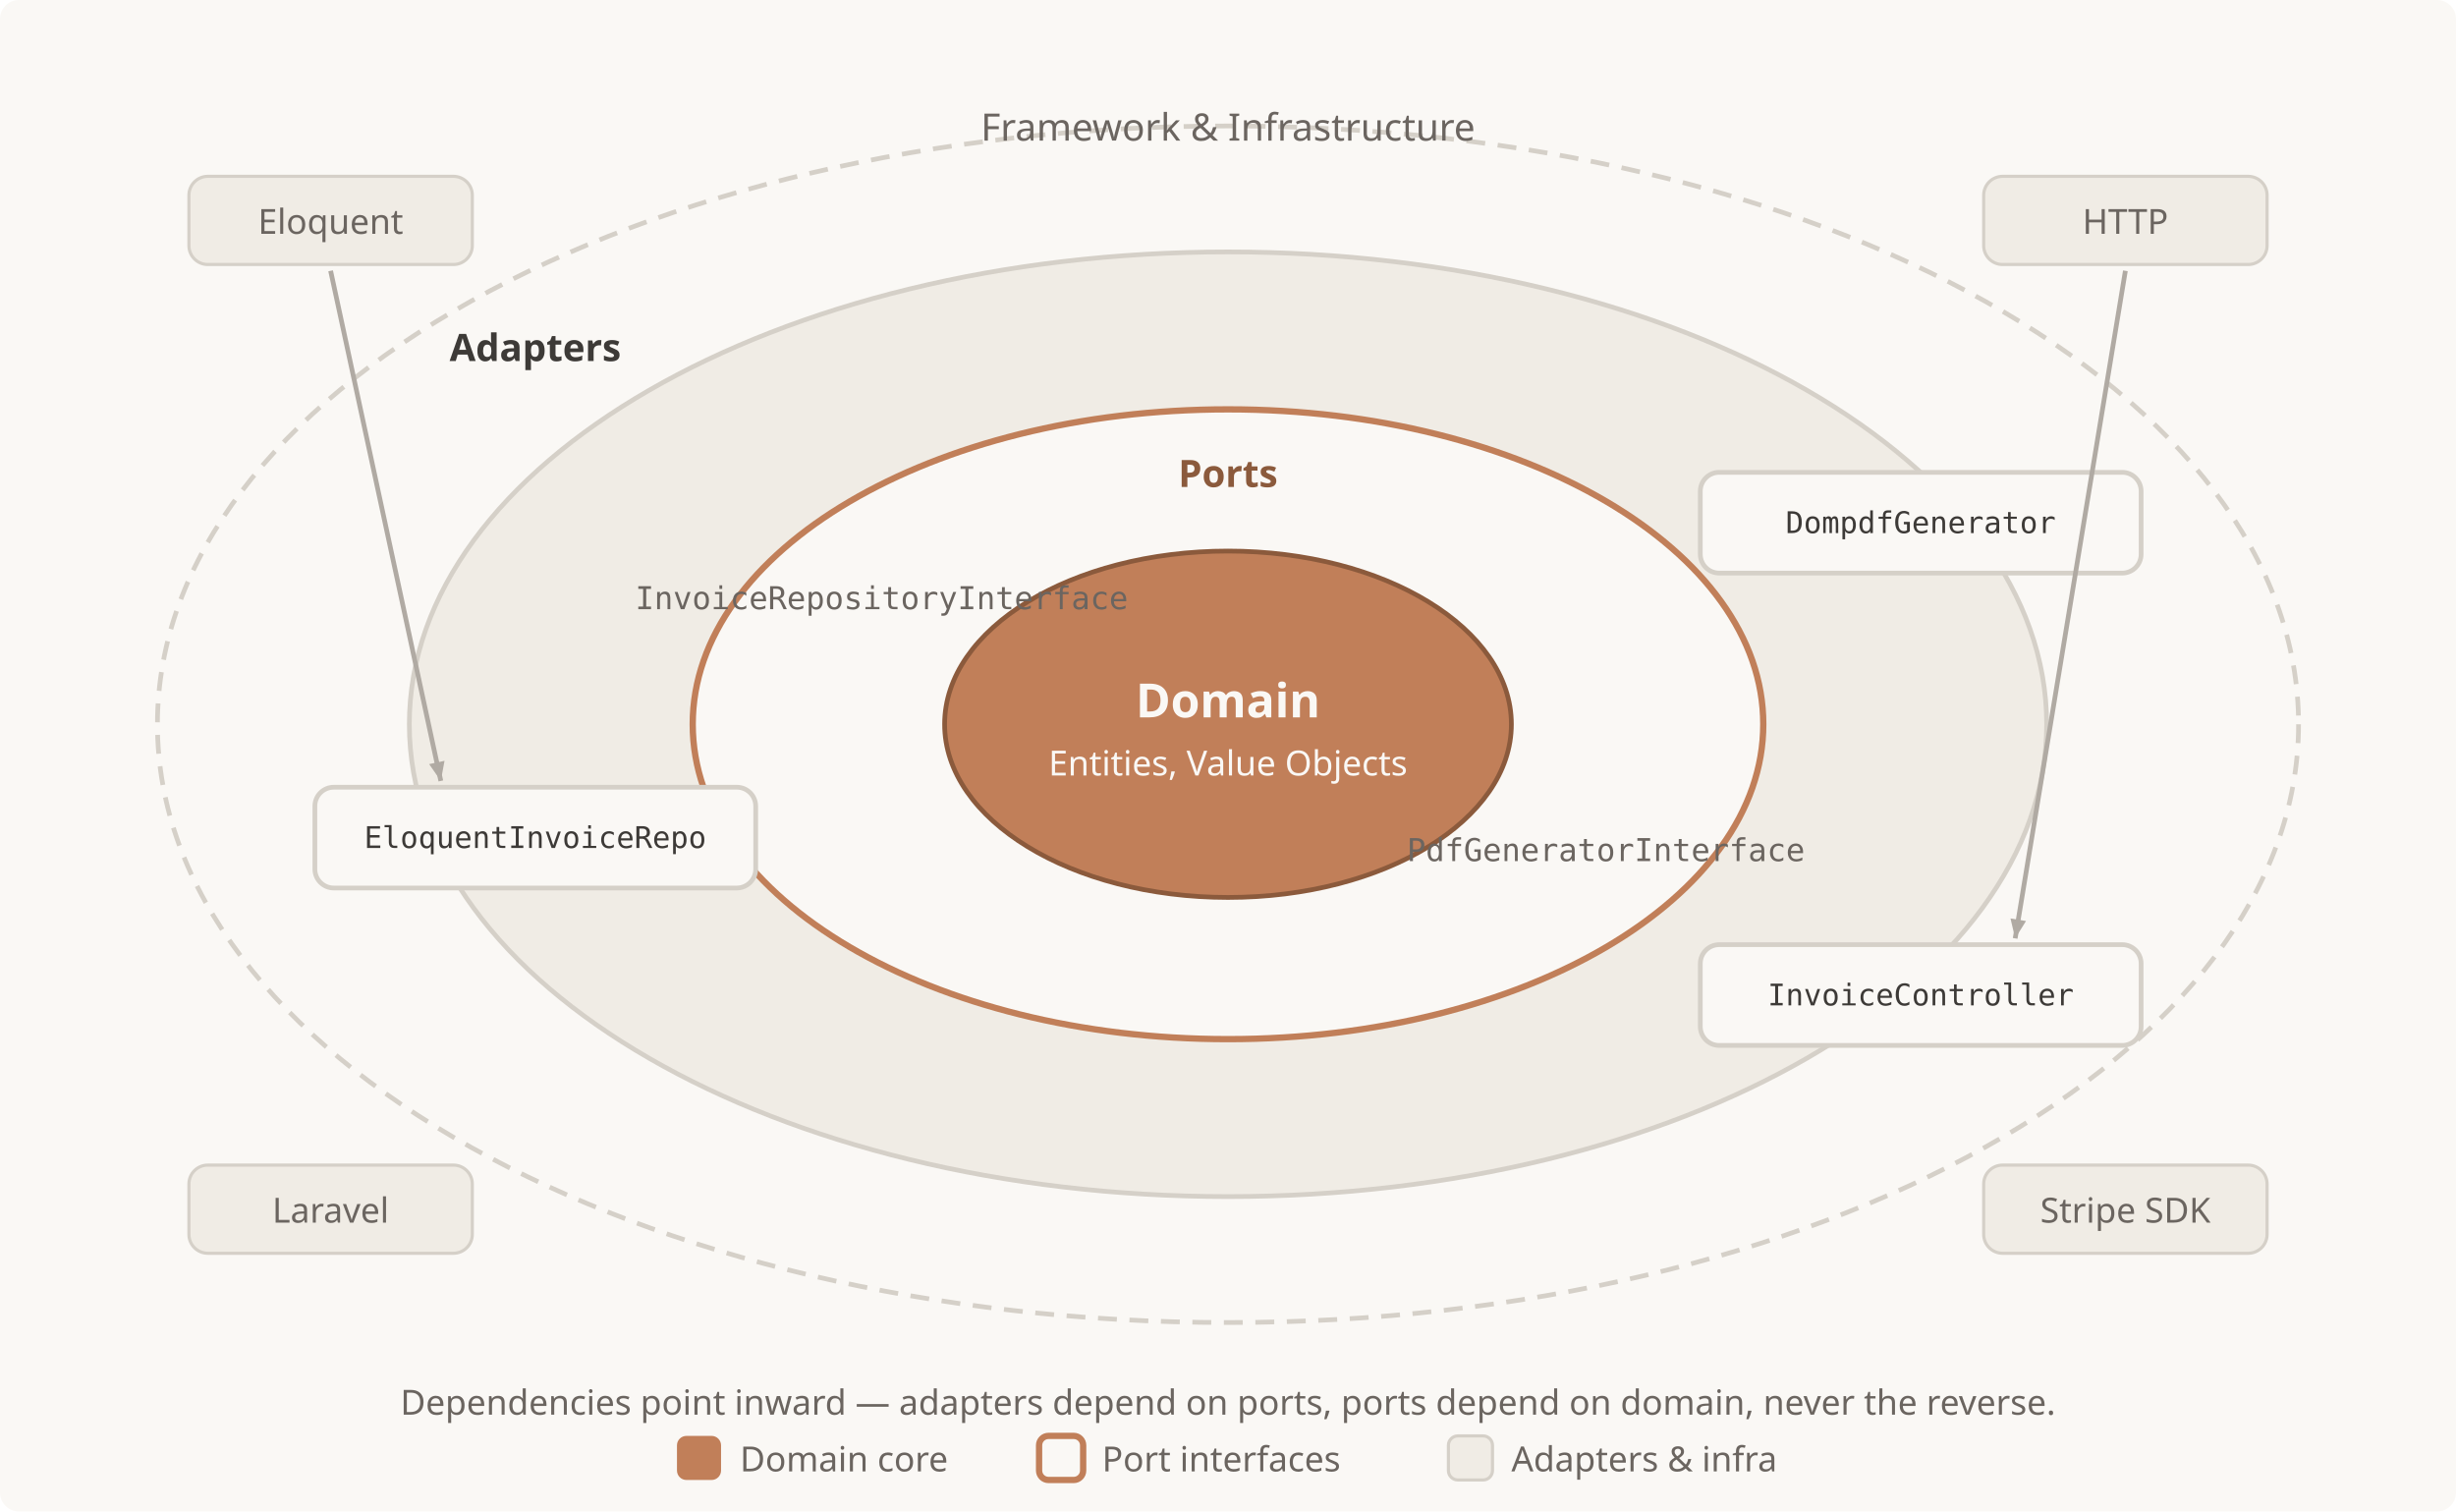
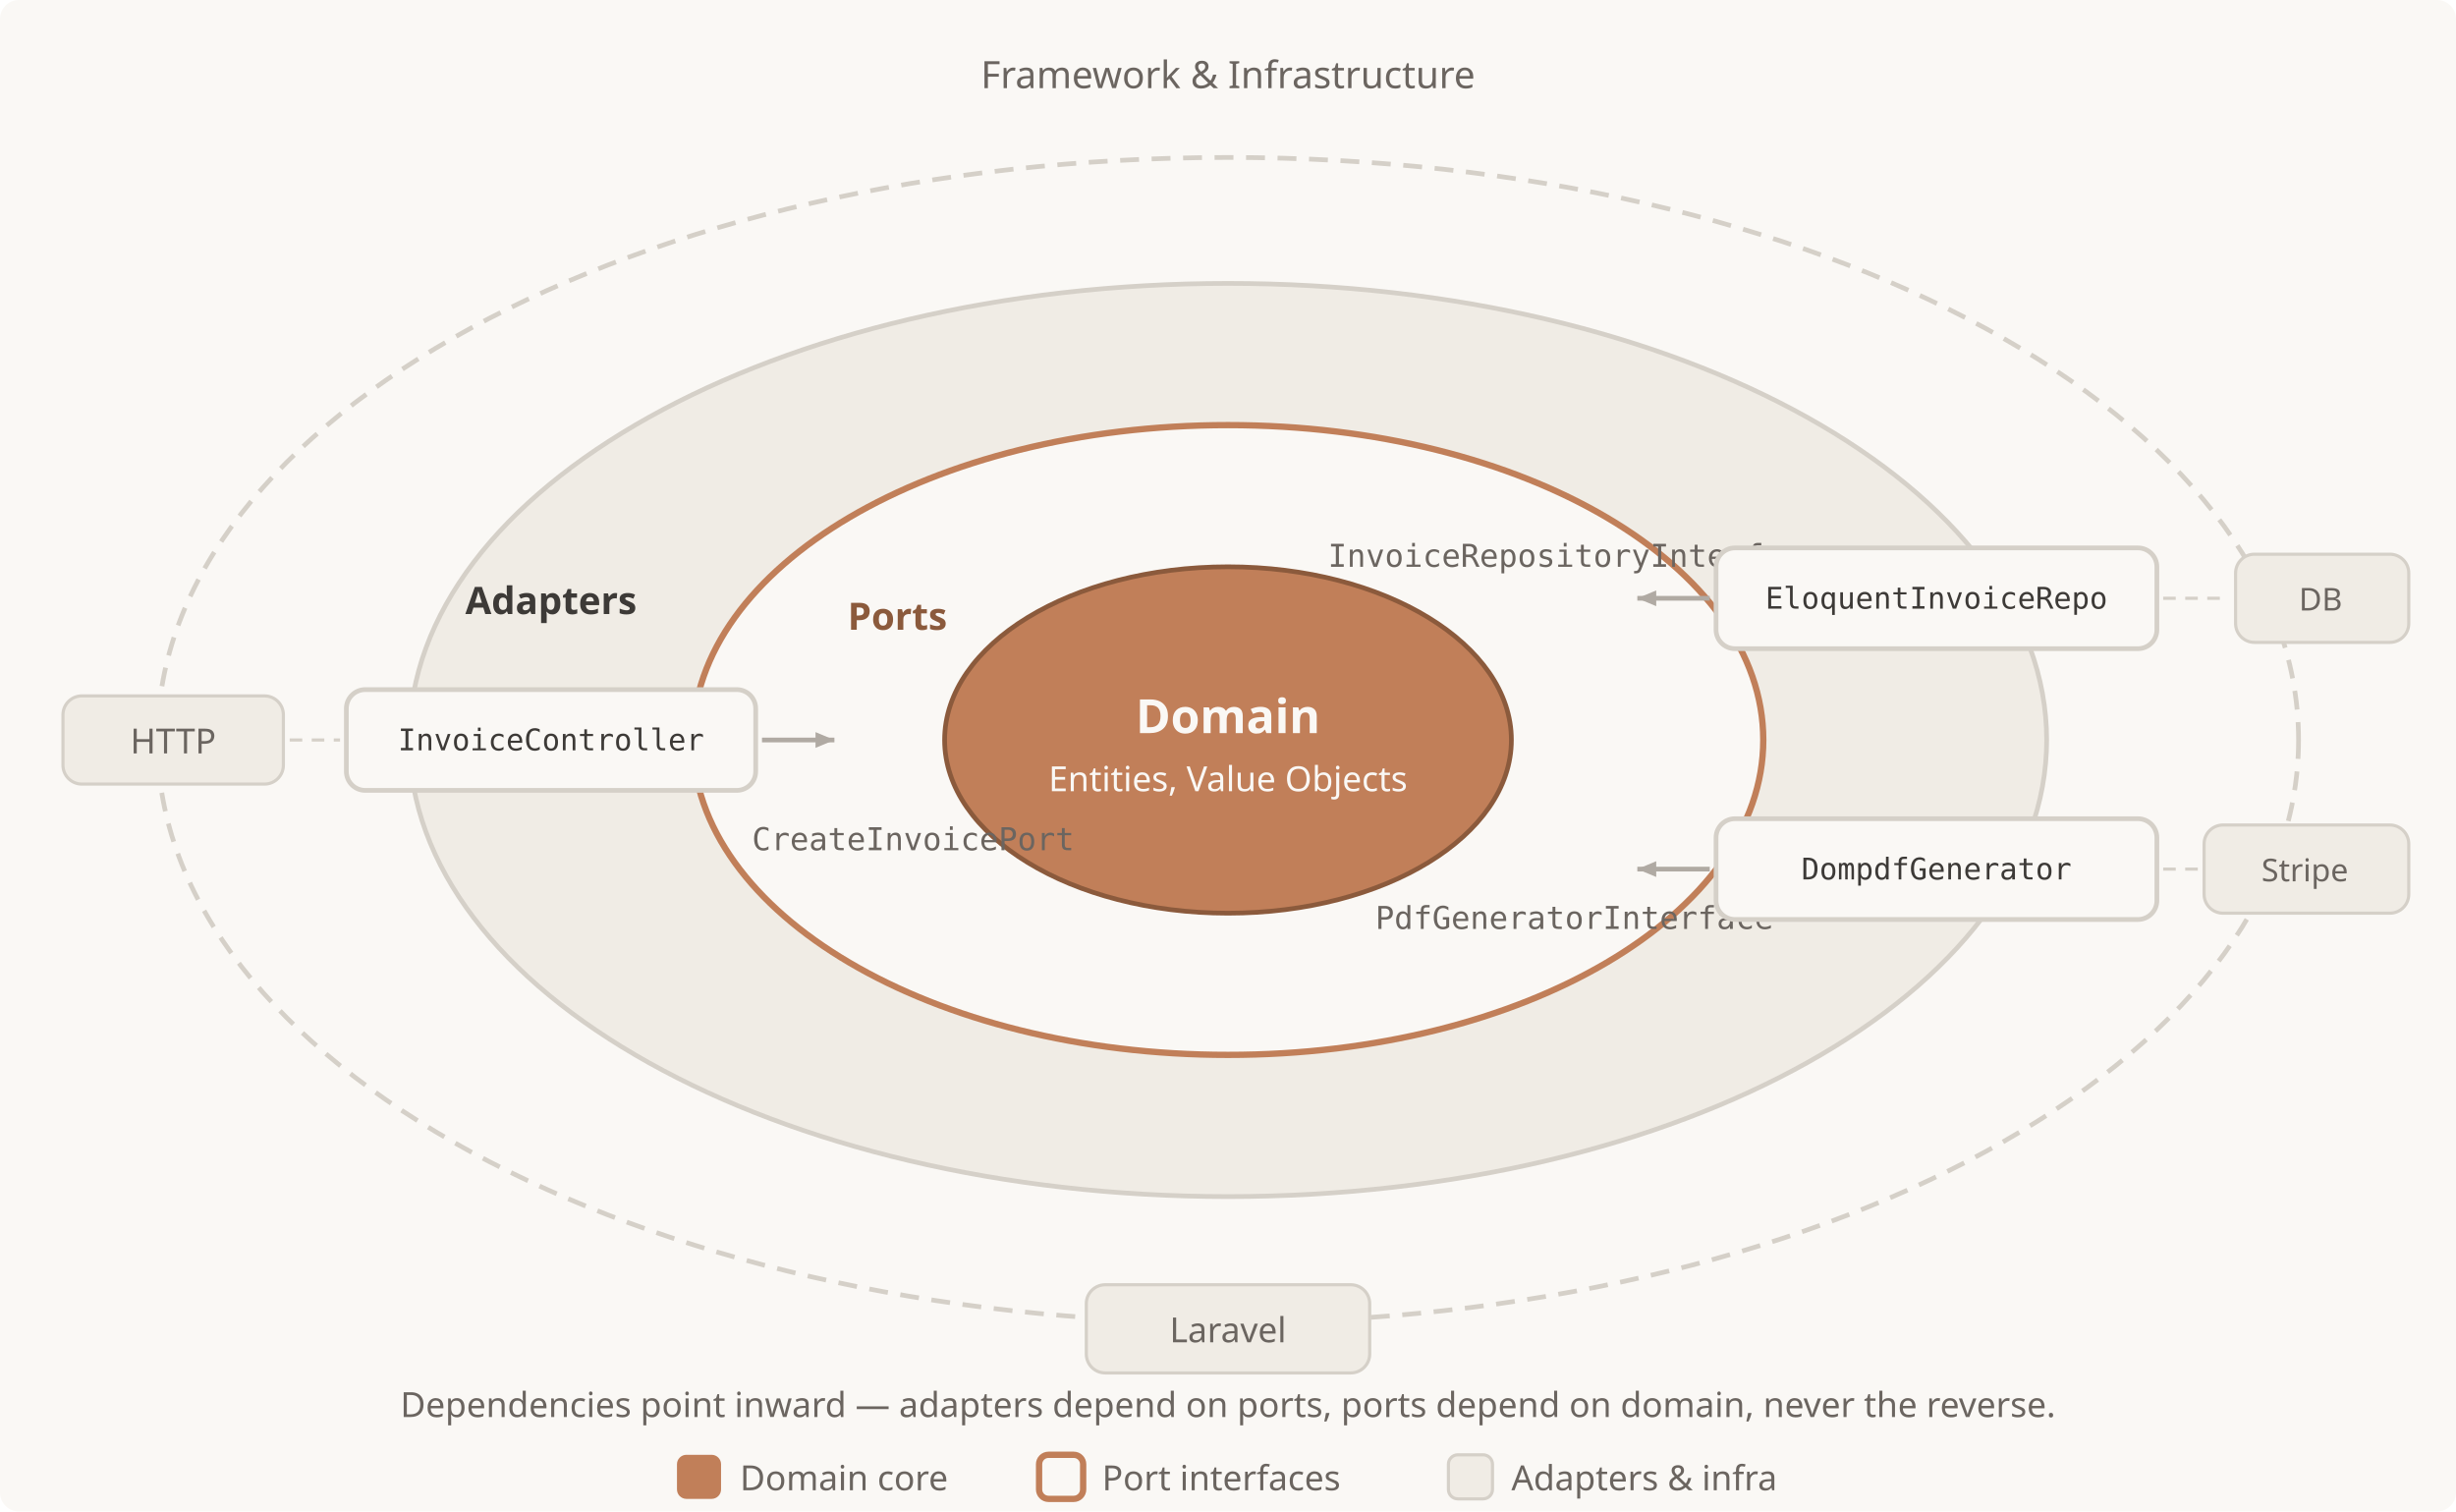
<svg xmlns="http://www.w3.org/2000/svg" viewBox="0 0 780 480" role="img" aria-label="Hexagonal architecture diagram showing domain core surrounded by port interfaces and infrastructure adapters">
-   <rect width="780" height="480" fill="#faf8f5" rx="6" />
-   <ellipse cx="390" cy="230" rx="340" ry="190" fill="none" stroke="#d5d0c8" stroke-width="1.5" stroke-dasharray="6 4" />
-   <ellipse cx="390" cy="230" rx="260" ry="150" fill="#f0ece5" stroke="#d5d0c8" stroke-width="1.5" />
-   <ellipse cx="390" cy="230" rx="170" ry="100" fill="#faf8f5" stroke="#c17f59" stroke-width="2" />
-   <ellipse cx="390" cy="230" rx="90" ry="55" fill="#c17f59" stroke="#8b5a3c" stroke-width="1.5" />
-   <text x="390" y="222" text-anchor="middle" dominant-baseline="central" font-family="DM Sans, Segoe UI, system-ui, sans-serif" font-size="15" fill="#faf8f5" font-weight="600">Domain</text>
-   <text x="390" y="242" text-anchor="middle" dominant-baseline="central" font-family="DM Sans, Segoe UI, system-ui, sans-serif" font-size="11" fill="#faf8f5">Entities, Value Objects</text>
-   <text x="390" y="150" text-anchor="middle" dominant-baseline="central" font-family="DM Sans, Segoe UI, system-ui, sans-serif" font-size="12" fill="#8b5a3c" font-weight="600">Ports</text>
-   <text x="280" y="190" text-anchor="middle" dominant-baseline="central" font-family="JetBrains Mono, Fira Code, monospace" font-size="10" fill="#6b6560">InvoiceRepositoryInterface</text>
-   <text x="510" y="270" text-anchor="middle" dominant-baseline="central" font-family="JetBrains Mono, Fira Code, monospace" font-size="10" fill="#6b6560">PdfGeneratorInterface</text>
-   <text x="170" y="110" text-anchor="middle" dominant-baseline="central" font-family="DM Sans, Segoe UI, system-ui, sans-serif" font-size="12" fill="#3d3a37" font-weight="600">Adapters</text>
-   <rect x="100" y="250" width="140" height="32" rx="6" fill="#faf8f5" stroke="#d5d0c8" stroke-width="1.5" />
-   <text x="170" y="266" text-anchor="middle" dominant-baseline="central" font-family="JetBrains Mono, Fira Code, monospace" font-size="9.5" fill="#3d3a37">EloquentInvoiceRepo</text>
-   <rect x="540" y="150" width="140" height="32" rx="6" fill="#faf8f5" stroke="#d5d0c8" stroke-width="1.5" />
-   <text x="610" y="166" text-anchor="middle" dominant-baseline="central" font-family="JetBrains Mono, Fira Code, monospace" font-size="9.5" fill="#3d3a37">DompdfGenerator</text>
-   <rect x="540" y="300" width="140" height="32" rx="6" fill="#faf8f5" stroke="#d5d0c8" stroke-width="1.5" />
-   <text x="610" y="316" text-anchor="middle" dominant-baseline="central" font-family="JetBrains Mono, Fira Code, monospace" font-size="9.5" fill="#3d3a37">InvoiceController</text>
-   <text x="390" y="40" text-anchor="middle" dominant-baseline="central" font-family="DM Sans, Segoe UI, system-ui, sans-serif" font-size="12" fill="#6b6560">Framework &amp; Infrastructure</text>
-   <rect x="60" y="56" width="90" height="28" rx="6" fill="#f0ece5" stroke="#d5d0c8" stroke-width="1" />
-   <text x="105" y="70" text-anchor="middle" dominant-baseline="central" font-family="DM Sans, Segoe UI, system-ui, sans-serif" font-size="11" fill="#6b6560">Eloquent</text>
-   <rect x="630" y="56" width="90" height="28" rx="6" fill="#f0ece5" stroke="#d5d0c8" stroke-width="1" />
-   <text x="675" y="70" text-anchor="middle" dominant-baseline="central" font-family="DM Sans, Segoe UI, system-ui, sans-serif" font-size="11" fill="#6b6560">HTTP</text>
-   <rect x="60" y="370" width="90" height="28" rx="6" fill="#f0ece5" stroke="#d5d0c8" stroke-width="1" />
-   <text x="105" y="384" text-anchor="middle" dominant-baseline="central" font-family="DM Sans, Segoe UI, system-ui, sans-serif" font-size="11" fill="#6b6560">Laravel</text>
-   <rect x="630" y="370" width="90" height="28" rx="6" fill="#f0ece5" stroke="#d5d0c8" stroke-width="1" />
-   <text x="675" y="384" text-anchor="middle" dominant-baseline="central" font-family="DM Sans, Segoe UI, system-ui, sans-serif" font-size="11" fill="#6b6560">Stripe SDK</text>
  <defs>
-     <marker id="arrow-in" markerWidth="8" markerHeight="6" refX="7" refY="3" orient="auto" markerUnits="userSpaceOnUse">
+     <marker id="hc-arr" markerWidth="8" markerHeight="6" refX="7" refY="3" orient="auto" markerUnits="userSpaceOnUse">
      <path d="M1,0.5 L7,3 L1,5.5" fill="#b0aaa3" />
    </marker>
+     <marker id="hc-arr-c" markerWidth="8" markerHeight="6" refX="7" refY="3" orient="auto" markerUnits="userSpaceOnUse">
+       <path d="M1,0.5 L7,3 L1,5.5" fill="#c17f59" />
+     </marker>
  </defs>
-   <line x1="105" y1="86" x2="140" y2="248" stroke="#b0aaa3" stroke-width="1.5" marker-end="url(#arrow-in)" />
-   <line x1="675" y1="86" x2="640" y2="298" stroke="#b0aaa3" stroke-width="1.5" marker-end="url(#arrow-in)" />
-   <text x="390" y="445" text-anchor="middle" dominant-baseline="central" font-family="DM Sans, Segoe UI, system-ui, sans-serif" font-size="11" fill="#6b6560">Dependencies point inward — adapters depend on ports, ports depend on domain, never the reverse.</text>
-   <rect x="215" y="456" width="14" height="14" rx="3" fill="#c17f59" />
-   <text x="235" y="463" font-family="DM Sans, Segoe UI, system-ui, sans-serif" font-size="11" fill="#6b6560" dominant-baseline="central">Domain core</text>
-   <rect x="330" y="456" width="14" height="14" rx="3" fill="none" stroke="#c17f59" stroke-width="2" />
-   <text x="350" y="463" font-family="DM Sans, Segoe UI, system-ui, sans-serif" font-size="11" fill="#6b6560" dominant-baseline="central">Port interfaces</text>
-   <rect x="460" y="456" width="14" height="14" rx="3" fill="#f0ece5" stroke="#d5d0c8" stroke-width="1" />
-   <text x="480" y="463" font-family="DM Sans, Segoe UI, system-ui, sans-serif" font-size="11" fill="#6b6560" dominant-baseline="central">Adapters &amp; infra</text>
+   <rect width="780" height="480" fill="#faf8f5" rx="6" />
+   <text x="390" y="28" text-anchor="middle" font-family="DM Sans, Segoe UI, system-ui, sans-serif" font-size="12" fill="#6b6560">Framework &amp; Infrastructure</text>
+   <ellipse cx="390" cy="235" rx="340" ry="185" fill="none" stroke="#d5d0c8" stroke-width="1.5" stroke-dasharray="6 4" />
+   <ellipse cx="390" cy="235" rx="260" ry="145" fill="#f0ece5" stroke="#d5d0c8" stroke-width="1.5" />
+   <ellipse cx="390" cy="235" rx="170" ry="100" fill="#faf8f5" stroke="#c17f59" stroke-width="2" />
+   <ellipse cx="390" cy="235" rx="90" ry="55" fill="#c17f59" stroke="#8b5a3c" stroke-width="1.5" />
+   <text x="390" y="227" text-anchor="middle" dominant-baseline="central" font-family="DM Sans, Segoe UI, system-ui, sans-serif" font-size="15" fill="#faf8f5" font-weight="600">Domain</text>
+   <text x="390" y="247" text-anchor="middle" dominant-baseline="central" font-family="DM Sans, Segoe UI, system-ui, sans-serif" font-size="11" fill="#faf8f5">Entities, Value Objects</text>
+   <rect x="20" y="221" width="70" height="28" rx="6" fill="#f0ece5" stroke="#d5d0c8" stroke-width="1" />
+   <text x="55" y="235" text-anchor="middle" dominant-baseline="central" font-family="DM Sans, Segoe UI, system-ui, sans-serif" font-size="11" fill="#6b6560">HTTP</text>
+   <line x1="92" y1="235" x2="108" y2="235" stroke="#d5d0c8" stroke-width="1" stroke-dasharray="4 3" />
+   <rect x="110" y="219" width="130" height="32" rx="6" fill="#faf8f5" stroke="#d5d0c8" stroke-width="1.5" />
+   <text x="175" y="235" text-anchor="middle" dominant-baseline="central" font-family="JetBrains Mono, Fira Code, monospace" font-size="9.5" fill="#3d3a37">InvoiceController</text>
+   <line x1="242" y1="235" x2="265" y2="235" stroke="#b0aaa3" stroke-width="1.5" marker-end="url(#hc-arr)" />
+   <text x="175" y="195" text-anchor="middle" font-family="DM Sans, Segoe UI, system-ui, sans-serif" font-size="12" fill="#3d3a37" font-weight="600">Adapters</text>
+   <text x="285" y="200" text-anchor="middle" font-family="DM Sans, Segoe UI, system-ui, sans-serif" font-size="12" fill="#8b5a3c" font-weight="600">Ports</text>
+   <text x="290" y="270" text-anchor="middle" font-family="JetBrains Mono, Fira Code, monospace" font-size="10" fill="#6b6560">CreateInvoicePort</text>
+   <text x="500" y="180" text-anchor="middle" font-family="JetBrains Mono, Fira Code, monospace" font-size="10" fill="#6b6560">InvoiceRepositoryInterface</text>
+   <text x="500" y="295" text-anchor="middle" font-family="JetBrains Mono, Fira Code, monospace" font-size="10" fill="#6b6560">PdfGeneratorInterface</text>
+   <rect x="545" y="174" width="140" height="32" rx="6" fill="#faf8f5" stroke="#d5d0c8" stroke-width="1.5" />
+   <text x="615" y="190" text-anchor="middle" dominant-baseline="central" font-family="JetBrains Mono, Fira Code, monospace" font-size="9.5" fill="#3d3a37">EloquentInvoiceRepo</text>
+   <rect x="545" y="260" width="140" height="32" rx="6" fill="#faf8f5" stroke="#d5d0c8" stroke-width="1.5" />
+   <text x="615" y="276" text-anchor="middle" dominant-baseline="central" font-family="JetBrains Mono, Fira Code, monospace" font-size="9.5" fill="#3d3a37">DompdfGenerator</text>
+   <line x1="543" y1="190" x2="520" y2="190" stroke="#b0aaa3" stroke-width="1.5" marker-end="url(#hc-arr)" />
+   <line x1="543" y1="276" x2="520" y2="276" stroke="#b0aaa3" stroke-width="1.5" marker-end="url(#hc-arr)" />
+   <rect x="710" y="176" width="55" height="28" rx="6" fill="#f0ece5" stroke="#d5d0c8" stroke-width="1" />
+   <text x="737" y="190" text-anchor="middle" dominant-baseline="central" font-family="DM Sans, Segoe UI, system-ui, sans-serif" font-size="10" fill="#6b6560">DB</text>
+   <line x1="687" y1="190" x2="708" y2="190" stroke="#d5d0c8" stroke-width="1" stroke-dasharray="4 3" />
+   <rect x="700" y="262" width="65" height="28" rx="6" fill="#f0ece5" stroke="#d5d0c8" stroke-width="1" />
+   <text x="732" y="276" text-anchor="middle" dominant-baseline="central" font-family="DM Sans, Segoe UI, system-ui, sans-serif" font-size="10" fill="#6b6560">Stripe</text>
+   <line x1="687" y1="276" x2="698" y2="276" stroke="#d5d0c8" stroke-width="1" stroke-dasharray="4 3" />
+   <rect x="345" y="408" width="90" height="28" rx="6" fill="#f0ece5" stroke="#d5d0c8" stroke-width="1" />
+   <text x="390" y="422" text-anchor="middle" dominant-baseline="central" font-family="DM Sans, Segoe UI, system-ui, sans-serif" font-size="11" fill="#6b6560">Laravel</text>
+   <text x="390" y="450" text-anchor="middle" font-family="DM Sans, Segoe UI, system-ui, sans-serif" font-size="11" fill="#6b6560">Dependencies point inward — adapters depend on ports, ports depend on domain, never the reverse.</text>
+   <rect x="215" y="462" width="14" height="14" rx="3" fill="#c17f59" />
+   <text x="235" y="469" font-family="DM Sans, Segoe UI, system-ui, sans-serif" font-size="11" fill="#6b6560" dominant-baseline="central">Domain core</text>
+   <rect x="330" y="462" width="14" height="14" rx="3" fill="none" stroke="#c17f59" stroke-width="2" />
+   <text x="350" y="469" font-family="DM Sans, Segoe UI, system-ui, sans-serif" font-size="11" fill="#6b6560" dominant-baseline="central">Port interfaces</text>
+   <rect x="460" y="462" width="14" height="14" rx="3" fill="#f0ece5" stroke="#d5d0c8" stroke-width="1" />
+   <text x="480" y="469" font-family="DM Sans, Segoe UI, system-ui, sans-serif" font-size="11" fill="#6b6560" dominant-baseline="central">Adapters &amp; infra</text>
</svg>
